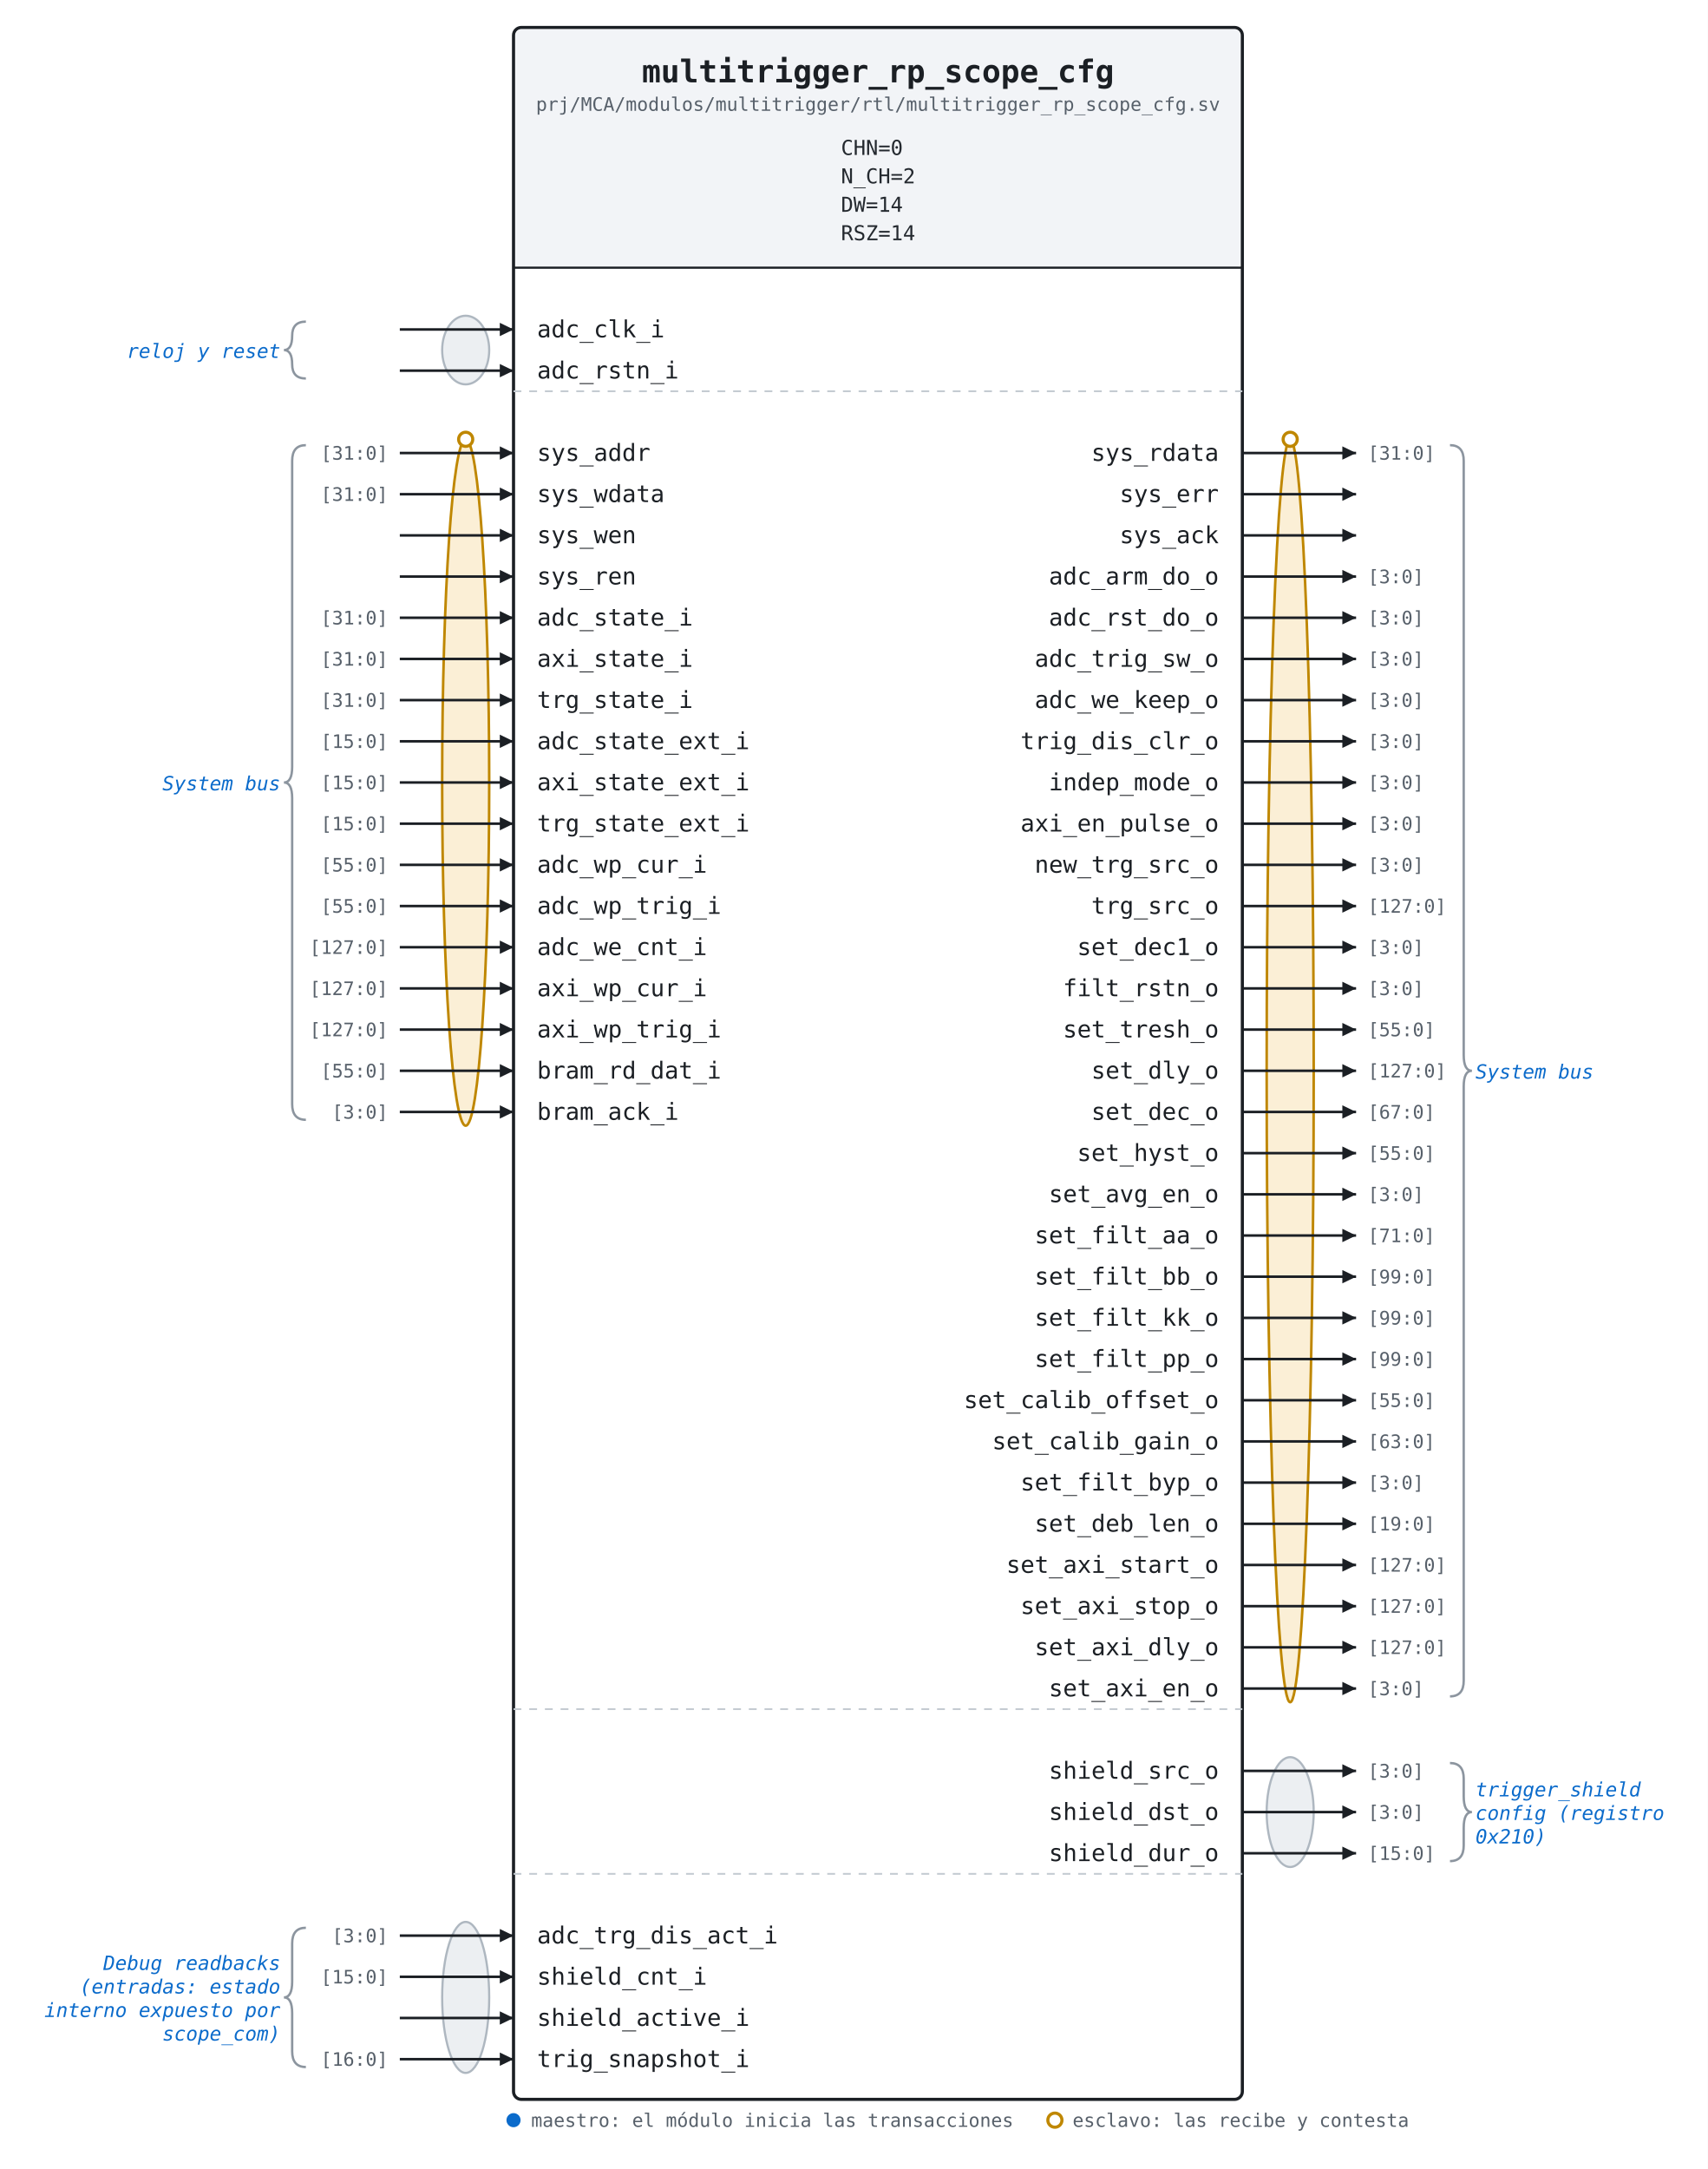
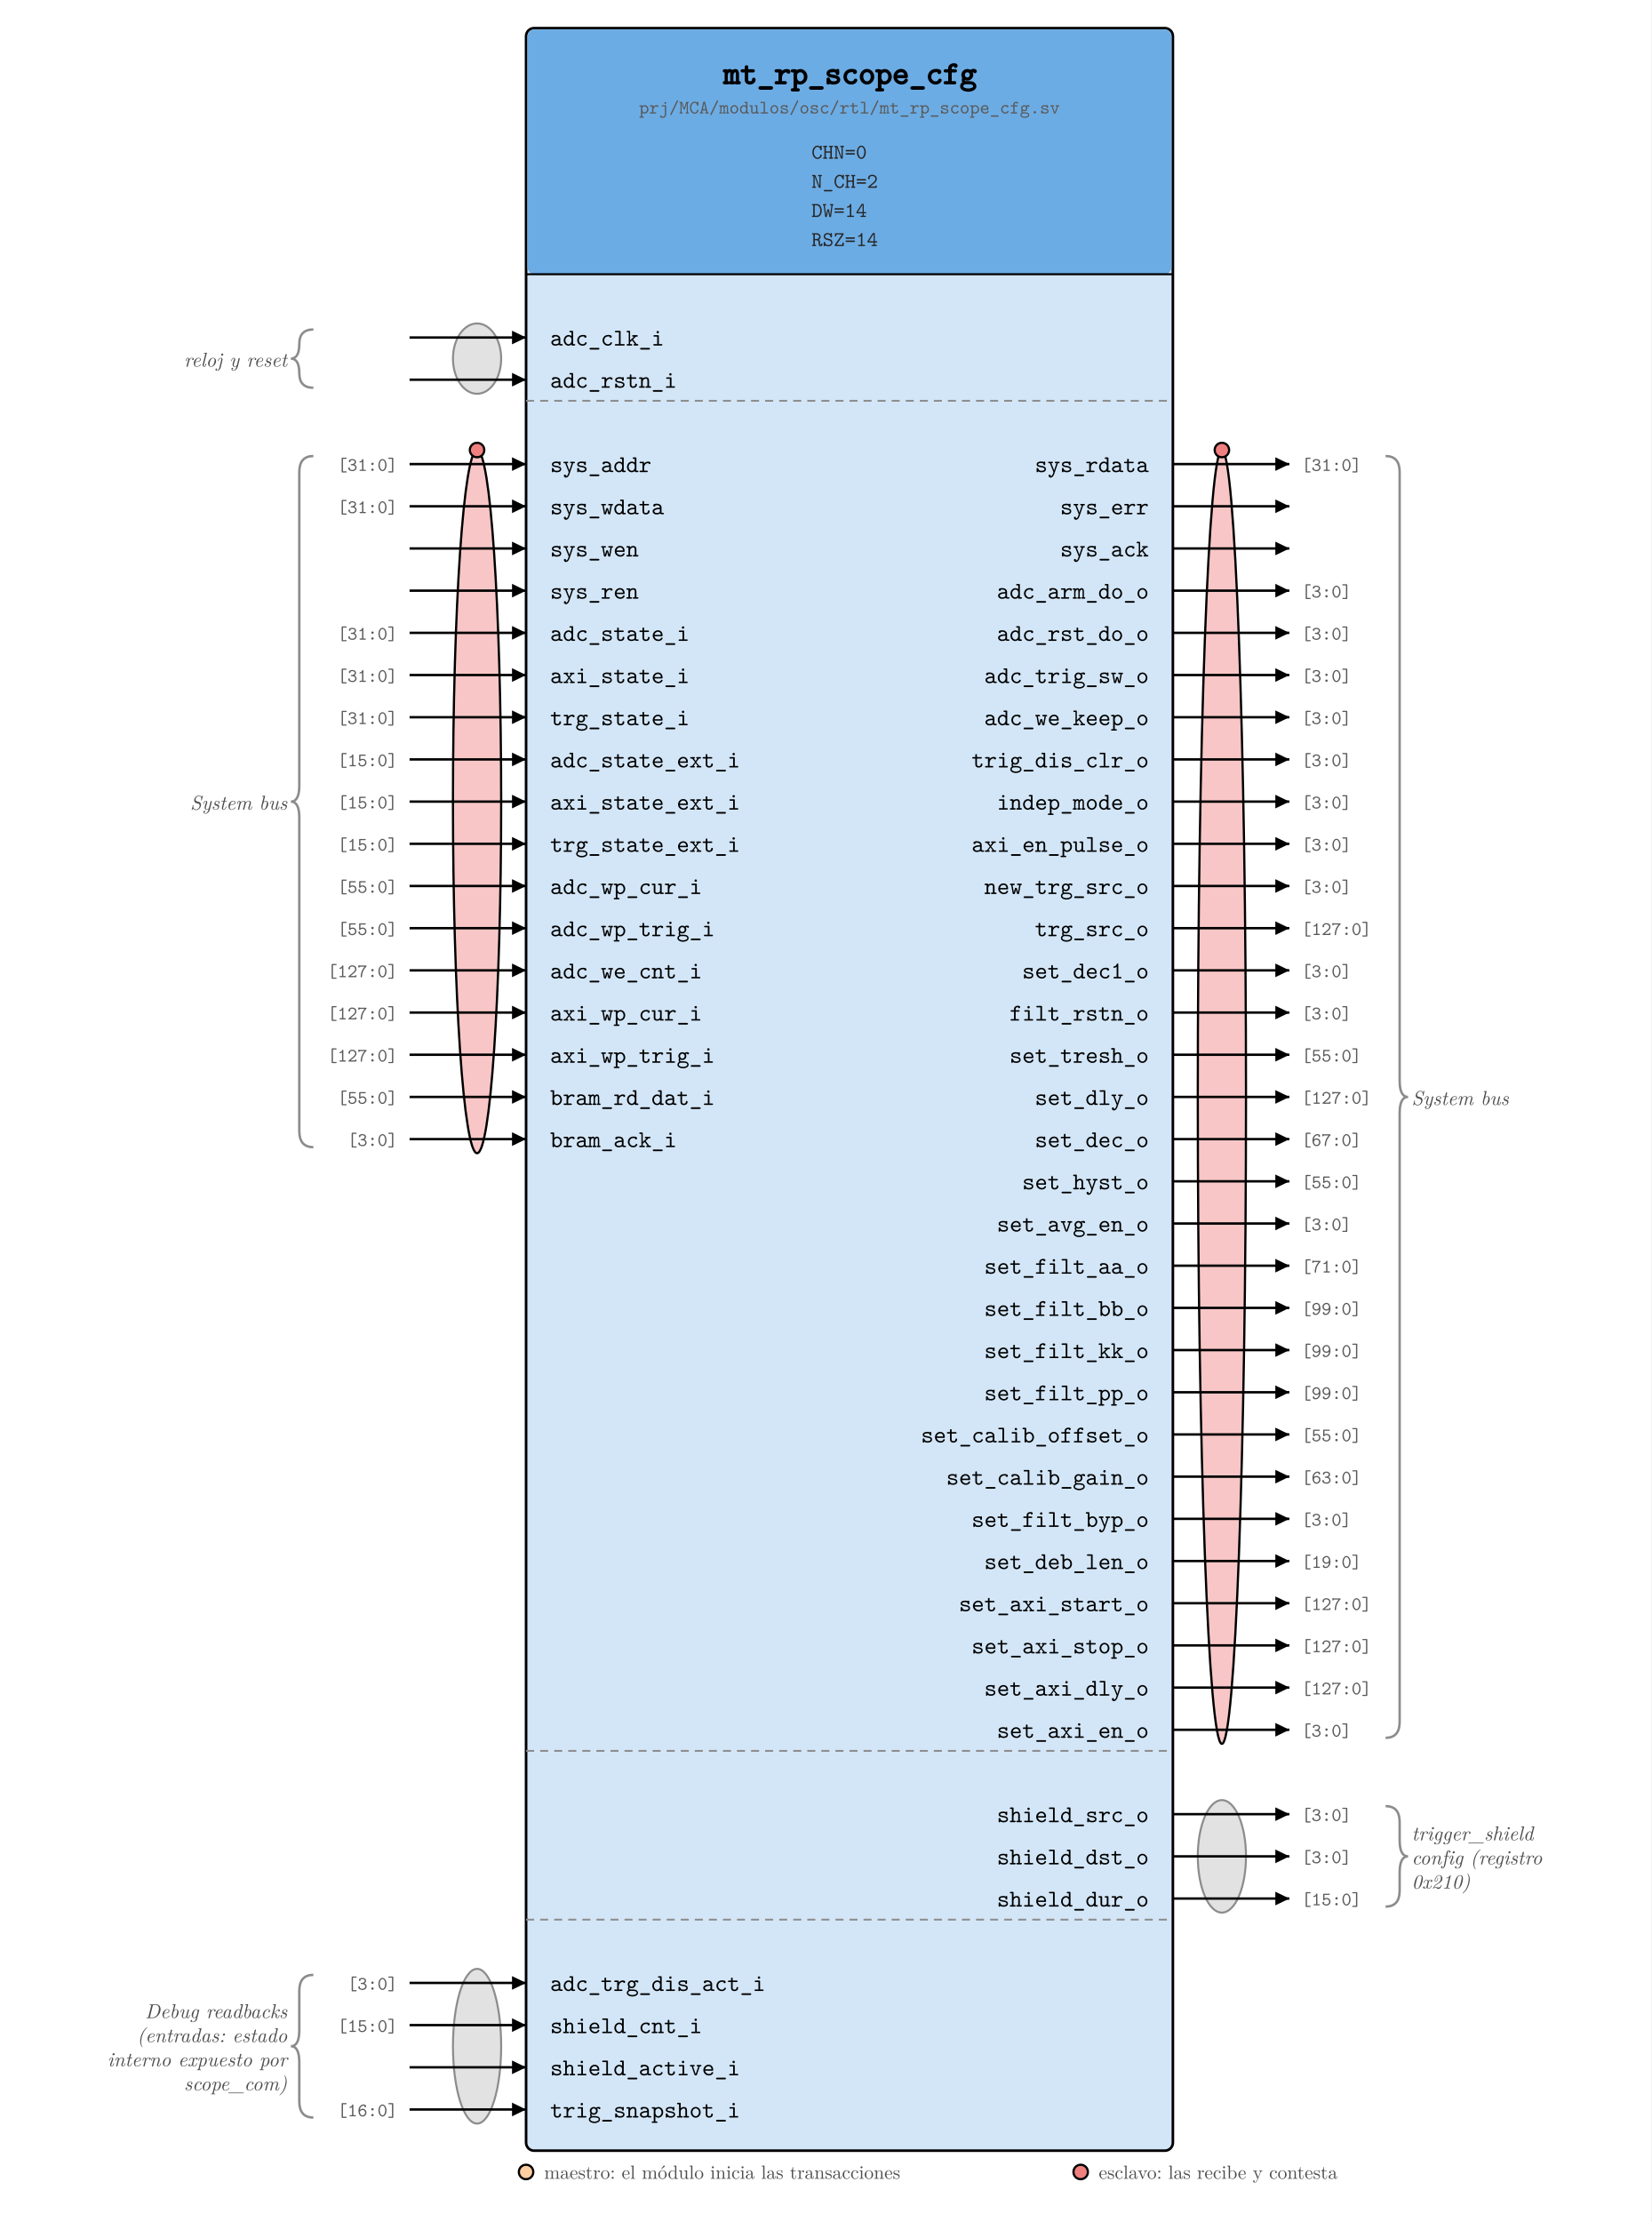
- <svg xmlns="http://www.w3.org/2000/svg" width="871" height="1106" viewBox="0 0 871 1106" font-family="ui-monospace,SFMono-Regular,Menlo,Consolas,monospace">
+ <svg xmlns="http://www.w3.org/2000/svg" width="822" height="1106" viewBox="0 0 822 1106" font-family="&quot;Latin Modern Mono&quot;,&quot;CMU Typewriter Text&quot;,ui-monospace,SFMono-Regular,Menlo,Consolas,monospace">
  <style>
-   .bg{fill:#ffffff}            .box{fill:#ffffff;stroke:#1b1f24;stroke-width:1.6}
-   .hdr{fill:#f2f4f7;stroke:none}
-   .rule{stroke:#1b1f24;stroke-width:1.1}
-   .sep{stroke:#c3cad1;stroke-width:0.9;stroke-dasharray:4 4}
-   .pin{stroke:#1b1f24;stroke-width:1.3;fill:none}
-   .arr{fill:#1b1f24;stroke:none}
-   .nm{fill:#1b1f24}            .wd{fill:#57606a}
-   .gp{fill:#0b6bcb;font-style:italic}
-   .ti{fill:#1b1f24;font-weight:700} .sb{fill:#57606a} .pr{fill:#24292f}
+   .bg{fill:#ffffff}            .box{stroke:#000000;stroke-width:1.3}
+   .hdr{stroke:none}
+   .rule{stroke:#000000;stroke-width:1.0}
+   .sep{stroke:#8c8c8c;stroke-width:0.9;stroke-dasharray:4 3}
+   .pin{stroke:#000000;stroke-width:1.2;fill:none}
+   .arr{fill:#000000;stroke:none}
+   .nm{fill:#000000}            .wd{fill:#595959}
+   .gp{fill:#4d4d4d;font-style:italic;font-family:"Latin Modern Roman","CMU Serif","Computer Modern Serif",Georgia,serif}
+   .ti{fill:#000000;font-weight:700} .sb{fill:#595959} .pr{fill:#262626}
+   .lg{fill:#4d4d4d;font-family:"Latin Modern Roman","CMU Serif","Computer Modern Serif",Georgia,serif}
  /* Tintes planos y no fill-opacity: hay renderers de SVG a PNG que ignoran la
     opacidad y dejan la elipse maciza, tapando los cables que abarca. */
-   .brc{fill:none;stroke:#8c959f;stroke-width:1.2}
-   .bus {fill:#eceff2;stroke:#aeb7c0;stroke-width:1.1}
-   .busm{fill:#dcebfb;stroke:#0b6bcb;stroke-width:1.3}
-   .buss{fill:#fbefd6;stroke:#bf8700;stroke-width:1.3}
-   .dotm{fill:#0b6bcb;stroke:none}
-   .dots{fill:#ffffff;stroke:#bf8700;stroke-width:1.6}
-   @media (prefers-color-scheme: dark){
-     .bg{fill:#0d1117}          .box{fill:#0d1117;stroke:#c9d1d9}
-     .hdr{fill:#161b22}         .rule{stroke:#c9d1d9}
-     .sep{stroke:#30363d}       .pin{stroke:#c9d1d9}
-     .arr{fill:#c9d1d9}         .nm{fill:#e6edf3} .wd{fill:#8b949e}
-     .gp{fill:#58a6ff}          .ti{fill:#e6edf3} .sb{fill:#8b949e} .pr{fill:#c9d1d9}
-     .brc{stroke:#6e7681}
-     .bus {fill:#21262d;stroke:#6e7681}
-     .busm{fill:#10243e;stroke:#58a6ff}
-     .buss{fill:#2b2008;stroke:#d29922}
-     .dotm{fill:#58a6ff}        .dots{fill:#0d1117;stroke:#d29922}
-   }
+   .brc{fill:none;stroke:#8c8c8c;stroke-width:1.2}
+   .bus {fill:#e2e2e2;stroke:#8c8c8c;stroke-width:1.0}
+   .busm{fill:#fdddbc;stroke:#000000;stroke-width:1.1}
+   .buss{fill:#f8c6c6;stroke:#000000;stroke-width:1.1}
+   .dotm{fill:#fccea0;stroke:#000000;stroke-width:1.1}
+   .dots{fill:#f08080;stroke:#000000;stroke-width:1.1}
</style>
-   <rect class="bg" x="0" y="0" width="871" height="1106" />
-   <rect class="box" x="261.9" y="14.0" width="371.7" height="1056.5" rx="4" />
-   <rect class="hdr" x="262.9" y="15.0" width="369.7" height="121.5" rx="3" />
-   <text class="ti" x="447.8" y="42.0" font-size="16" text-anchor="middle">multitrigger_rp_scope_cfg</text>
-   <text class="sb" x="447.8" y="56.5" font-size="9.5" text-anchor="middle">prj/MCA/modulos/multitrigger/rtl/multitrigger_rp_scope_cfg.sv</text>
-   <text class="pr" x="428.9" y="79.0" font-size="10.5">CHN=0</text>
-   <text class="pr" x="428.9" y="93.5" font-size="10.5">N_CH=2</text>
-   <text class="pr" x="428.9" y="108.0" font-size="10.5">DW=14</text>
-   <text class="pr" x="428.9" y="122.5" font-size="10.5">RSZ=14</text>
-   <line class="rule" x1="261.9" y1="136.5" x2="633.6" y2="136.5" />
+   <rect class="bg" x="0" y="0" width="822" height="1106" />
+   <rect class="box" x="261.9" y="14.0" width="322.0" height="1056.5" rx="4" fill="#d3e6f7" />
+   <rect class="hdr" x="262.6" y="14.7" width="320.6" height="121.8" rx="3.5" fill="#6cace4" />
+   <text class="ti" x="422.9" y="42.0" font-size="16" text-anchor="middle">mt_rp_scope_cfg</text>
+   <text class="sb" x="422.9" y="56.5" font-size="9.5" text-anchor="middle">prj/MCA/modulos/osc/rtl/mt_rp_scope_cfg.sv</text>
+   <text class="pr" x="404.0" y="79.0" font-size="10.5">CHN=0</text>
+   <text class="pr" x="404.0" y="93.5" font-size="10.5">N_CH=2</text>
+   <text class="pr" x="404.0" y="108.0" font-size="10.5">DW=14</text>
+   <text class="pr" x="404.0" y="122.5" font-size="10.5">RSZ=14</text>
+   <line class="rule" x1="261.9" y1="136.5" x2="583.9" y2="136.5" />
  <ellipse class="bus" cx="237.5" cy="178.5" rx="12.0" ry="17.5" />
  <path class="brc" d="M156.0,164.0 Q149.0,164.0 149.0,171.2 L149.0,171.2 Q149.0,178.5 144.8,178.5 Q149.0,178.5 149.0,185.8 L149.0,185.8 Q149.0,193.0 156.0,193.0" />
  <text class="gp" x="143.0" y="182.5" font-size="10" text-anchor="end">reloj y reset</text>
  <line class="pin" x1="203.9" y1="168.0" x2="261.9" y2="168.0" />
  <path class="arr" d="M254.9,164.6 L261.9,168.0 L254.9,171.4 Z" />
  <text class="nm" x="273.9" y="172.0" font-size="12">adc_clk_i</text>
  <line class="pin" x1="203.9" y1="189.0" x2="261.9" y2="189.0" />
  <path class="arr" d="M254.9,185.6 L261.9,189.0 L254.9,192.4 Z" />
  <text class="nm" x="273.9" y="193.0" font-size="12">adc_rstn_i</text>
-   <line class="sep" x1="261.9" y1="199.5" x2="633.6" y2="199.5" />
+   <line class="sep" x1="261.9" y1="199.5" x2="583.9" y2="199.5" />
  <ellipse class="buss" cx="237.5" cy="399.0" rx="12.0" ry="175.0" />
  <circle class="dots" cx="237.5" cy="224.0" r="3.6" />
  <path class="brc" d="M156.0,227.0 Q149.0,227.0 149.0,235.0 L149.0,391.0 Q149.0,399.0 144.8,399.0 Q149.0,399.0 149.0,407.0 L149.0,563.0 Q149.0,571.0 156.0,571.0" />
  <text class="gp" x="143.0" y="403.0" font-size="10" text-anchor="end">System bus</text>
-   <ellipse class="buss" cx="658.0" cy="546.0" rx="12.0" ry="322.0" />
-   <circle class="dots" cx="658.0" cy="224.0" r="3.6" />
-   <path class="brc" d="M739.5,227.0 Q746.5,227.0 746.5,235.0 L746.5,538.0 Q746.5,546.0 750.7,546.0 Q746.5,546.0 746.5,554.0 L746.5,857.0 Q746.5,865.0 739.5,865.0" />
-   <text class="gp" x="752.5" y="550.0" font-size="10" text-anchor="start">System bus</text>
+   <ellipse class="buss" cx="608.3" cy="546.0" rx="12.0" ry="322.0" />
+   <circle class="dots" cx="608.3" cy="224.0" r="3.6" />
+   <path class="brc" d="M689.8,227.0 Q696.8,227.0 696.8,235.0 L696.8,538.0 Q696.8,546.0 701.0,546.0 Q696.8,546.0 696.8,554.0 L696.8,857.0 Q696.8,865.0 689.8,865.0" />
+   <text class="gp" x="702.8" y="550.0" font-size="10" text-anchor="start">System bus</text>
  <line class="pin" x1="203.9" y1="231.0" x2="261.9" y2="231.0" />
  <path class="arr" d="M254.9,227.6 L261.9,231.0 L254.9,234.4 Z" />
  <text class="wd" x="197.9" y="234.4" font-size="9.5" text-anchor="end">[31:0]</text>
  <text class="nm" x="273.9" y="235.0" font-size="12">sys_addr</text>
  <line class="pin" x1="203.9" y1="252.0" x2="261.9" y2="252.0" />
  <path class="arr" d="M254.9,248.6 L261.9,252.0 L254.9,255.4 Z" />
  <text class="wd" x="197.9" y="255.4" font-size="9.5" text-anchor="end">[31:0]</text>
  <text class="nm" x="273.9" y="256.0" font-size="12">sys_wdata</text>
  <line class="pin" x1="203.9" y1="273.0" x2="261.9" y2="273.0" />
  <path class="arr" d="M254.9,269.6 L261.9,273.0 L254.9,276.4 Z" />
  <text class="nm" x="273.9" y="277.0" font-size="12">sys_wen</text>
  <line class="pin" x1="203.9" y1="294.0" x2="261.9" y2="294.0" />
  <path class="arr" d="M254.9,290.6 L261.9,294.0 L254.9,297.4 Z" />
  <text class="nm" x="273.9" y="298.0" font-size="12">sys_ren</text>
  <line class="pin" x1="203.9" y1="315.0" x2="261.9" y2="315.0" />
  <path class="arr" d="M254.9,311.6 L261.9,315.0 L254.9,318.4 Z" />
  <text class="wd" x="197.9" y="318.4" font-size="9.5" text-anchor="end">[31:0]</text>
  <text class="nm" x="273.9" y="319.0" font-size="12">adc_state_i</text>
  <line class="pin" x1="203.9" y1="336.0" x2="261.9" y2="336.0" />
  <path class="arr" d="M254.9,332.6 L261.9,336.0 L254.9,339.4 Z" />
  <text class="wd" x="197.9" y="339.4" font-size="9.5" text-anchor="end">[31:0]</text>
  <text class="nm" x="273.9" y="340.0" font-size="12">axi_state_i</text>
  <line class="pin" x1="203.9" y1="357.0" x2="261.9" y2="357.0" />
  <path class="arr" d="M254.9,353.6 L261.9,357.0 L254.9,360.4 Z" />
  <text class="wd" x="197.9" y="360.4" font-size="9.5" text-anchor="end">[31:0]</text>
  <text class="nm" x="273.9" y="361.0" font-size="12">trg_state_i</text>
  <line class="pin" x1="203.9" y1="378.0" x2="261.9" y2="378.0" />
  <path class="arr" d="M254.9,374.6 L261.9,378.0 L254.9,381.4 Z" />
  <text class="wd" x="197.9" y="381.4" font-size="9.5" text-anchor="end">[15:0]</text>
  <text class="nm" x="273.9" y="382.0" font-size="12">adc_state_ext_i</text>
  <line class="pin" x1="203.9" y1="399.0" x2="261.9" y2="399.0" />
  <path class="arr" d="M254.9,395.6 L261.9,399.0 L254.9,402.4 Z" />
  <text class="wd" x="197.9" y="402.4" font-size="9.5" text-anchor="end">[15:0]</text>
  <text class="nm" x="273.9" y="403.0" font-size="12">axi_state_ext_i</text>
  <line class="pin" x1="203.9" y1="420.0" x2="261.9" y2="420.0" />
  <path class="arr" d="M254.9,416.6 L261.9,420.0 L254.9,423.4 Z" />
  <text class="wd" x="197.9" y="423.4" font-size="9.5" text-anchor="end">[15:0]</text>
  <text class="nm" x="273.9" y="424.0" font-size="12">trg_state_ext_i</text>
  <line class="pin" x1="203.9" y1="441.0" x2="261.9" y2="441.0" />
  <path class="arr" d="M254.9,437.6 L261.9,441.0 L254.9,444.4 Z" />
  <text class="wd" x="197.9" y="444.4" font-size="9.5" text-anchor="end">[55:0]</text>
  <text class="nm" x="273.9" y="445.0" font-size="12">adc_wp_cur_i</text>
  <line class="pin" x1="203.9" y1="462.0" x2="261.9" y2="462.0" />
  <path class="arr" d="M254.9,458.6 L261.9,462.0 L254.9,465.4 Z" />
  <text class="wd" x="197.9" y="465.4" font-size="9.5" text-anchor="end">[55:0]</text>
  <text class="nm" x="273.9" y="466.0" font-size="12">adc_wp_trig_i</text>
  <line class="pin" x1="203.9" y1="483.0" x2="261.9" y2="483.0" />
  <path class="arr" d="M254.9,479.6 L261.9,483.0 L254.9,486.4 Z" />
  <text class="wd" x="197.9" y="486.4" font-size="9.5" text-anchor="end">[127:0]</text>
  <text class="nm" x="273.9" y="487.0" font-size="12">adc_we_cnt_i</text>
  <line class="pin" x1="203.9" y1="504.0" x2="261.9" y2="504.0" />
  <path class="arr" d="M254.9,500.6 L261.9,504.0 L254.9,507.4 Z" />
  <text class="wd" x="197.9" y="507.4" font-size="9.5" text-anchor="end">[127:0]</text>
  <text class="nm" x="273.9" y="508.0" font-size="12">axi_wp_cur_i</text>
  <line class="pin" x1="203.9" y1="525.0" x2="261.9" y2="525.0" />
  <path class="arr" d="M254.9,521.6 L261.9,525.0 L254.9,528.4 Z" />
  <text class="wd" x="197.9" y="528.4" font-size="9.5" text-anchor="end">[127:0]</text>
  <text class="nm" x="273.9" y="529.0" font-size="12">axi_wp_trig_i</text>
  <line class="pin" x1="203.9" y1="546.0" x2="261.9" y2="546.0" />
  <path class="arr" d="M254.9,542.6 L261.9,546.0 L254.9,549.4 Z" />
  <text class="wd" x="197.9" y="549.4" font-size="9.5" text-anchor="end">[55:0]</text>
  <text class="nm" x="273.9" y="550.0" font-size="12">bram_rd_dat_i</text>
  <line class="pin" x1="203.9" y1="567.0" x2="261.9" y2="567.0" />
  <path class="arr" d="M254.9,563.6 L261.9,567.0 L254.9,570.4 Z" />
  <text class="wd" x="197.9" y="570.4" font-size="9.5" text-anchor="end">[3:0]</text>
  <text class="nm" x="273.9" y="571.0" font-size="12">bram_ack_i</text>
-   <line class="pin" x1="633.6" y1="231.0" x2="691.6" y2="231.0" />
-   <path class="arr" d="M684.6,227.6 L691.6,231.0 L684.6,234.4 Z" />
-   <text class="wd" x="697.6" y="234.4" font-size="9.5">[31:0]</text>
-   <text class="nm" x="621.6" y="235.0" font-size="12" text-anchor="end">sys_rdata</text>
-   <line class="pin" x1="633.6" y1="252.0" x2="691.6" y2="252.0" />
-   <path class="arr" d="M684.6,248.6 L691.6,252.0 L684.6,255.4 Z" />
-   <text class="nm" x="621.6" y="256.0" font-size="12" text-anchor="end">sys_err</text>
-   <line class="pin" x1="633.6" y1="273.0" x2="691.6" y2="273.0" />
-   <path class="arr" d="M684.6,269.6 L691.6,273.0 L684.6,276.4 Z" />
-   <text class="nm" x="621.6" y="277.0" font-size="12" text-anchor="end">sys_ack</text>
-   <line class="pin" x1="633.6" y1="294.0" x2="691.6" y2="294.0" />
-   <path class="arr" d="M684.6,290.6 L691.6,294.0 L684.6,297.4 Z" />
-   <text class="wd" x="697.6" y="297.4" font-size="9.5">[3:0]</text>
-   <text class="nm" x="621.6" y="298.0" font-size="12" text-anchor="end">adc_arm_do_o</text>
-   <line class="pin" x1="633.6" y1="315.0" x2="691.6" y2="315.0" />
-   <path class="arr" d="M684.6,311.6 L691.6,315.0 L684.6,318.4 Z" />
-   <text class="wd" x="697.6" y="318.4" font-size="9.5">[3:0]</text>
-   <text class="nm" x="621.6" y="319.0" font-size="12" text-anchor="end">adc_rst_do_o</text>
-   <line class="pin" x1="633.6" y1="336.0" x2="691.6" y2="336.0" />
-   <path class="arr" d="M684.6,332.6 L691.6,336.0 L684.6,339.4 Z" />
-   <text class="wd" x="697.6" y="339.4" font-size="9.5">[3:0]</text>
-   <text class="nm" x="621.6" y="340.0" font-size="12" text-anchor="end">adc_trig_sw_o</text>
-   <line class="pin" x1="633.6" y1="357.0" x2="691.6" y2="357.0" />
-   <path class="arr" d="M684.6,353.6 L691.6,357.0 L684.6,360.4 Z" />
-   <text class="wd" x="697.6" y="360.4" font-size="9.5">[3:0]</text>
-   <text class="nm" x="621.6" y="361.0" font-size="12" text-anchor="end">adc_we_keep_o</text>
-   <line class="pin" x1="633.6" y1="378.0" x2="691.6" y2="378.0" />
-   <path class="arr" d="M684.6,374.6 L691.6,378.0 L684.6,381.4 Z" />
-   <text class="wd" x="697.6" y="381.4" font-size="9.5">[3:0]</text>
-   <text class="nm" x="621.6" y="382.0" font-size="12" text-anchor="end">trig_dis_clr_o</text>
-   <line class="pin" x1="633.6" y1="399.0" x2="691.6" y2="399.0" />
-   <path class="arr" d="M684.6,395.6 L691.6,399.0 L684.6,402.4 Z" />
-   <text class="wd" x="697.6" y="402.4" font-size="9.5">[3:0]</text>
-   <text class="nm" x="621.6" y="403.0" font-size="12" text-anchor="end">indep_mode_o</text>
-   <line class="pin" x1="633.6" y1="420.0" x2="691.6" y2="420.0" />
-   <path class="arr" d="M684.6,416.6 L691.6,420.0 L684.6,423.4 Z" />
-   <text class="wd" x="697.6" y="423.4" font-size="9.5">[3:0]</text>
-   <text class="nm" x="621.6" y="424.0" font-size="12" text-anchor="end">axi_en_pulse_o</text>
-   <line class="pin" x1="633.6" y1="441.0" x2="691.6" y2="441.0" />
-   <path class="arr" d="M684.6,437.6 L691.6,441.0 L684.6,444.4 Z" />
-   <text class="wd" x="697.6" y="444.4" font-size="9.5">[3:0]</text>
-   <text class="nm" x="621.6" y="445.0" font-size="12" text-anchor="end">new_trg_src_o</text>
-   <line class="pin" x1="633.6" y1="462.0" x2="691.6" y2="462.0" />
-   <path class="arr" d="M684.6,458.6 L691.6,462.0 L684.6,465.4 Z" />
-   <text class="wd" x="697.6" y="465.4" font-size="9.5">[127:0]</text>
-   <text class="nm" x="621.6" y="466.0" font-size="12" text-anchor="end">trg_src_o</text>
-   <line class="pin" x1="633.6" y1="483.0" x2="691.6" y2="483.0" />
-   <path class="arr" d="M684.6,479.6 L691.6,483.0 L684.6,486.4 Z" />
-   <text class="wd" x="697.6" y="486.4" font-size="9.5">[3:0]</text>
-   <text class="nm" x="621.6" y="487.0" font-size="12" text-anchor="end">set_dec1_o</text>
-   <line class="pin" x1="633.6" y1="504.0" x2="691.6" y2="504.0" />
-   <path class="arr" d="M684.6,500.6 L691.6,504.0 L684.6,507.4 Z" />
-   <text class="wd" x="697.6" y="507.4" font-size="9.5">[3:0]</text>
-   <text class="nm" x="621.6" y="508.0" font-size="12" text-anchor="end">filt_rstn_o</text>
-   <line class="pin" x1="633.6" y1="525.0" x2="691.6" y2="525.0" />
-   <path class="arr" d="M684.6,521.6 L691.6,525.0 L684.6,528.4 Z" />
-   <text class="wd" x="697.6" y="528.4" font-size="9.5">[55:0]</text>
-   <text class="nm" x="621.6" y="529.0" font-size="12" text-anchor="end">set_tresh_o</text>
-   <line class="pin" x1="633.6" y1="546.0" x2="691.6" y2="546.0" />
-   <path class="arr" d="M684.6,542.6 L691.6,546.0 L684.6,549.4 Z" />
-   <text class="wd" x="697.6" y="549.4" font-size="9.5">[127:0]</text>
-   <text class="nm" x="621.6" y="550.0" font-size="12" text-anchor="end">set_dly_o</text>
-   <line class="pin" x1="633.6" y1="567.0" x2="691.6" y2="567.0" />
-   <path class="arr" d="M684.6,563.6 L691.6,567.0 L684.6,570.4 Z" />
-   <text class="wd" x="697.6" y="570.4" font-size="9.5">[67:0]</text>
-   <text class="nm" x="621.6" y="571.0" font-size="12" text-anchor="end">set_dec_o</text>
-   <line class="pin" x1="633.6" y1="588.0" x2="691.6" y2="588.0" />
-   <path class="arr" d="M684.6,584.6 L691.6,588.0 L684.6,591.4 Z" />
-   <text class="wd" x="697.6" y="591.4" font-size="9.5">[55:0]</text>
-   <text class="nm" x="621.6" y="592.0" font-size="12" text-anchor="end">set_hyst_o</text>
-   <line class="pin" x1="633.6" y1="609.0" x2="691.6" y2="609.0" />
-   <path class="arr" d="M684.6,605.6 L691.6,609.0 L684.6,612.4 Z" />
-   <text class="wd" x="697.6" y="612.4" font-size="9.5">[3:0]</text>
-   <text class="nm" x="621.6" y="613.0" font-size="12" text-anchor="end">set_avg_en_o</text>
-   <line class="pin" x1="633.6" y1="630.0" x2="691.6" y2="630.0" />
-   <path class="arr" d="M684.6,626.6 L691.6,630.0 L684.6,633.4 Z" />
-   <text class="wd" x="697.6" y="633.4" font-size="9.5">[71:0]</text>
-   <text class="nm" x="621.6" y="634.0" font-size="12" text-anchor="end">set_filt_aa_o</text>
-   <line class="pin" x1="633.6" y1="651.0" x2="691.6" y2="651.0" />
-   <path class="arr" d="M684.6,647.6 L691.6,651.0 L684.6,654.4 Z" />
-   <text class="wd" x="697.6" y="654.4" font-size="9.5">[99:0]</text>
-   <text class="nm" x="621.6" y="655.0" font-size="12" text-anchor="end">set_filt_bb_o</text>
-   <line class="pin" x1="633.6" y1="672.0" x2="691.6" y2="672.0" />
-   <path class="arr" d="M684.6,668.6 L691.6,672.0 L684.6,675.4 Z" />
-   <text class="wd" x="697.6" y="675.4" font-size="9.5">[99:0]</text>
-   <text class="nm" x="621.6" y="676.0" font-size="12" text-anchor="end">set_filt_kk_o</text>
-   <line class="pin" x1="633.6" y1="693.0" x2="691.6" y2="693.0" />
-   <path class="arr" d="M684.6,689.6 L691.6,693.0 L684.6,696.4 Z" />
-   <text class="wd" x="697.6" y="696.4" font-size="9.5">[99:0]</text>
-   <text class="nm" x="621.6" y="697.0" font-size="12" text-anchor="end">set_filt_pp_o</text>
-   <line class="pin" x1="633.6" y1="714.0" x2="691.6" y2="714.0" />
-   <path class="arr" d="M684.6,710.6 L691.6,714.0 L684.6,717.4 Z" />
-   <text class="wd" x="697.6" y="717.4" font-size="9.5">[55:0]</text>
-   <text class="nm" x="621.6" y="718.0" font-size="12" text-anchor="end">set_calib_offset_o</text>
-   <line class="pin" x1="633.6" y1="735.0" x2="691.6" y2="735.0" />
-   <path class="arr" d="M684.6,731.6 L691.6,735.0 L684.6,738.4 Z" />
-   <text class="wd" x="697.6" y="738.4" font-size="9.5">[63:0]</text>
-   <text class="nm" x="621.6" y="739.0" font-size="12" text-anchor="end">set_calib_gain_o</text>
-   <line class="pin" x1="633.6" y1="756.0" x2="691.6" y2="756.0" />
-   <path class="arr" d="M684.6,752.6 L691.6,756.0 L684.6,759.4 Z" />
-   <text class="wd" x="697.6" y="759.4" font-size="9.5">[3:0]</text>
-   <text class="nm" x="621.6" y="760.0" font-size="12" text-anchor="end">set_filt_byp_o</text>
-   <line class="pin" x1="633.6" y1="777.0" x2="691.6" y2="777.0" />
-   <path class="arr" d="M684.6,773.6 L691.6,777.0 L684.6,780.4 Z" />
-   <text class="wd" x="697.6" y="780.4" font-size="9.5">[19:0]</text>
-   <text class="nm" x="621.6" y="781.0" font-size="12" text-anchor="end">set_deb_len_o</text>
-   <line class="pin" x1="633.6" y1="798.0" x2="691.6" y2="798.0" />
-   <path class="arr" d="M684.6,794.6 L691.6,798.0 L684.6,801.4 Z" />
-   <text class="wd" x="697.6" y="801.4" font-size="9.5">[127:0]</text>
-   <text class="nm" x="621.6" y="802.0" font-size="12" text-anchor="end">set_axi_start_o</text>
-   <line class="pin" x1="633.6" y1="819.0" x2="691.6" y2="819.0" />
-   <path class="arr" d="M684.6,815.6 L691.6,819.0 L684.6,822.4 Z" />
-   <text class="wd" x="697.6" y="822.4" font-size="9.5">[127:0]</text>
-   <text class="nm" x="621.6" y="823.0" font-size="12" text-anchor="end">set_axi_stop_o</text>
-   <line class="pin" x1="633.6" y1="840.0" x2="691.6" y2="840.0" />
-   <path class="arr" d="M684.6,836.6 L691.6,840.0 L684.6,843.4 Z" />
-   <text class="wd" x="697.6" y="843.4" font-size="9.5">[127:0]</text>
-   <text class="nm" x="621.6" y="844.0" font-size="12" text-anchor="end">set_axi_dly_o</text>
-   <line class="pin" x1="633.6" y1="861.0" x2="691.6" y2="861.0" />
-   <path class="arr" d="M684.6,857.6 L691.6,861.0 L684.6,864.4 Z" />
-   <text class="wd" x="697.6" y="864.4" font-size="9.5">[3:0]</text>
-   <text class="nm" x="621.6" y="865.0" font-size="12" text-anchor="end">set_axi_en_o</text>
-   <line class="sep" x1="261.9" y1="871.5" x2="633.6" y2="871.5" />
-   <ellipse class="bus" cx="658.0" cy="924.0" rx="12.0" ry="28.0" />
-   <path class="brc" d="M739.5,899.0 Q746.5,899.0 746.5,907.0 L746.5,916.0 Q746.5,924.0 750.7,924.0 Q746.5,924.0 746.5,932.0 L746.5,941.0 Q746.5,949.0 739.5,949.0" />
-   <text class="gp" x="752.5" y="916.0" font-size="10" text-anchor="start">trigger_shield</text>
-   <text class="gp" x="752.5" y="928.0" font-size="10" text-anchor="start">config (registro</text>
-   <text class="gp" x="752.5" y="940.0" font-size="10" text-anchor="start">0x210)</text>
-   <line class="pin" x1="633.6" y1="903.0" x2="691.6" y2="903.0" />
-   <path class="arr" d="M684.6,899.6 L691.6,903.0 L684.6,906.4 Z" />
-   <text class="wd" x="697.6" y="906.4" font-size="9.5">[3:0]</text>
-   <text class="nm" x="621.6" y="907.0" font-size="12" text-anchor="end">shield_src_o</text>
-   <line class="pin" x1="633.6" y1="924.0" x2="691.6" y2="924.0" />
-   <path class="arr" d="M684.6,920.6 L691.6,924.0 L684.6,927.4 Z" />
-   <text class="wd" x="697.6" y="927.4" font-size="9.5">[3:0]</text>
-   <text class="nm" x="621.6" y="928.0" font-size="12" text-anchor="end">shield_dst_o</text>
-   <line class="pin" x1="633.6" y1="945.0" x2="691.6" y2="945.0" />
-   <path class="arr" d="M684.6,941.6 L691.6,945.0 L684.6,948.4 Z" />
-   <text class="wd" x="697.6" y="948.4" font-size="9.5">[15:0]</text>
-   <text class="nm" x="621.6" y="949.0" font-size="12" text-anchor="end">shield_dur_o</text>
-   <line class="sep" x1="261.9" y1="955.5" x2="633.6" y2="955.5" />
+   <line class="pin" x1="583.9" y1="231.0" x2="641.9" y2="231.0" />
+   <path class="arr" d="M634.9,227.6 L641.9,231.0 L634.9,234.4 Z" />
+   <text class="wd" x="647.9" y="234.4" font-size="9.5">[31:0]</text>
+   <text class="nm" x="571.9" y="235.0" font-size="12" text-anchor="end">sys_rdata</text>
+   <line class="pin" x1="583.9" y1="252.0" x2="641.9" y2="252.0" />
+   <path class="arr" d="M634.9,248.6 L641.9,252.0 L634.9,255.4 Z" />
+   <text class="nm" x="571.9" y="256.0" font-size="12" text-anchor="end">sys_err</text>
+   <line class="pin" x1="583.9" y1="273.0" x2="641.9" y2="273.0" />
+   <path class="arr" d="M634.9,269.6 L641.9,273.0 L634.9,276.4 Z" />
+   <text class="nm" x="571.9" y="277.0" font-size="12" text-anchor="end">sys_ack</text>
+   <line class="pin" x1="583.9" y1="294.0" x2="641.9" y2="294.0" />
+   <path class="arr" d="M634.9,290.6 L641.9,294.0 L634.9,297.4 Z" />
+   <text class="wd" x="647.9" y="297.4" font-size="9.5">[3:0]</text>
+   <text class="nm" x="571.9" y="298.0" font-size="12" text-anchor="end">adc_arm_do_o</text>
+   <line class="pin" x1="583.9" y1="315.0" x2="641.9" y2="315.0" />
+   <path class="arr" d="M634.9,311.6 L641.9,315.0 L634.9,318.4 Z" />
+   <text class="wd" x="647.9" y="318.4" font-size="9.5">[3:0]</text>
+   <text class="nm" x="571.9" y="319.0" font-size="12" text-anchor="end">adc_rst_do_o</text>
+   <line class="pin" x1="583.9" y1="336.0" x2="641.9" y2="336.0" />
+   <path class="arr" d="M634.9,332.6 L641.9,336.0 L634.9,339.4 Z" />
+   <text class="wd" x="647.9" y="339.4" font-size="9.5">[3:0]</text>
+   <text class="nm" x="571.9" y="340.0" font-size="12" text-anchor="end">adc_trig_sw_o</text>
+   <line class="pin" x1="583.9" y1="357.0" x2="641.9" y2="357.0" />
+   <path class="arr" d="M634.9,353.6 L641.9,357.0 L634.9,360.4 Z" />
+   <text class="wd" x="647.9" y="360.4" font-size="9.5">[3:0]</text>
+   <text class="nm" x="571.9" y="361.0" font-size="12" text-anchor="end">adc_we_keep_o</text>
+   <line class="pin" x1="583.9" y1="378.0" x2="641.9" y2="378.0" />
+   <path class="arr" d="M634.9,374.6 L641.9,378.0 L634.9,381.4 Z" />
+   <text class="wd" x="647.9" y="381.4" font-size="9.5">[3:0]</text>
+   <text class="nm" x="571.9" y="382.0" font-size="12" text-anchor="end">trig_dis_clr_o</text>
+   <line class="pin" x1="583.9" y1="399.0" x2="641.9" y2="399.0" />
+   <path class="arr" d="M634.9,395.6 L641.9,399.0 L634.9,402.4 Z" />
+   <text class="wd" x="647.9" y="402.4" font-size="9.5">[3:0]</text>
+   <text class="nm" x="571.9" y="403.0" font-size="12" text-anchor="end">indep_mode_o</text>
+   <line class="pin" x1="583.9" y1="420.0" x2="641.9" y2="420.0" />
+   <path class="arr" d="M634.9,416.6 L641.9,420.0 L634.9,423.4 Z" />
+   <text class="wd" x="647.9" y="423.4" font-size="9.5">[3:0]</text>
+   <text class="nm" x="571.9" y="424.0" font-size="12" text-anchor="end">axi_en_pulse_o</text>
+   <line class="pin" x1="583.9" y1="441.0" x2="641.9" y2="441.0" />
+   <path class="arr" d="M634.9,437.6 L641.9,441.0 L634.9,444.4 Z" />
+   <text class="wd" x="647.9" y="444.4" font-size="9.5">[3:0]</text>
+   <text class="nm" x="571.9" y="445.0" font-size="12" text-anchor="end">new_trg_src_o</text>
+   <line class="pin" x1="583.9" y1="462.0" x2="641.9" y2="462.0" />
+   <path class="arr" d="M634.9,458.6 L641.9,462.0 L634.9,465.4 Z" />
+   <text class="wd" x="647.9" y="465.4" font-size="9.5">[127:0]</text>
+   <text class="nm" x="571.9" y="466.0" font-size="12" text-anchor="end">trg_src_o</text>
+   <line class="pin" x1="583.9" y1="483.0" x2="641.9" y2="483.0" />
+   <path class="arr" d="M634.9,479.6 L641.9,483.0 L634.9,486.4 Z" />
+   <text class="wd" x="647.9" y="486.4" font-size="9.5">[3:0]</text>
+   <text class="nm" x="571.9" y="487.0" font-size="12" text-anchor="end">set_dec1_o</text>
+   <line class="pin" x1="583.9" y1="504.0" x2="641.9" y2="504.0" />
+   <path class="arr" d="M634.9,500.6 L641.9,504.0 L634.9,507.4 Z" />
+   <text class="wd" x="647.9" y="507.4" font-size="9.5">[3:0]</text>
+   <text class="nm" x="571.9" y="508.0" font-size="12" text-anchor="end">filt_rstn_o</text>
+   <line class="pin" x1="583.9" y1="525.0" x2="641.9" y2="525.0" />
+   <path class="arr" d="M634.9,521.6 L641.9,525.0 L634.9,528.4 Z" />
+   <text class="wd" x="647.9" y="528.4" font-size="9.5">[55:0]</text>
+   <text class="nm" x="571.9" y="529.0" font-size="12" text-anchor="end">set_tresh_o</text>
+   <line class="pin" x1="583.9" y1="546.0" x2="641.9" y2="546.0" />
+   <path class="arr" d="M634.9,542.6 L641.9,546.0 L634.9,549.4 Z" />
+   <text class="wd" x="647.9" y="549.4" font-size="9.5">[127:0]</text>
+   <text class="nm" x="571.9" y="550.0" font-size="12" text-anchor="end">set_dly_o</text>
+   <line class="pin" x1="583.9" y1="567.0" x2="641.9" y2="567.0" />
+   <path class="arr" d="M634.9,563.6 L641.9,567.0 L634.9,570.4 Z" />
+   <text class="wd" x="647.9" y="570.4" font-size="9.5">[67:0]</text>
+   <text class="nm" x="571.9" y="571.0" font-size="12" text-anchor="end">set_dec_o</text>
+   <line class="pin" x1="583.9" y1="588.0" x2="641.9" y2="588.0" />
+   <path class="arr" d="M634.9,584.6 L641.9,588.0 L634.9,591.4 Z" />
+   <text class="wd" x="647.9" y="591.4" font-size="9.5">[55:0]</text>
+   <text class="nm" x="571.9" y="592.0" font-size="12" text-anchor="end">set_hyst_o</text>
+   <line class="pin" x1="583.9" y1="609.0" x2="641.9" y2="609.0" />
+   <path class="arr" d="M634.9,605.6 L641.9,609.0 L634.9,612.4 Z" />
+   <text class="wd" x="647.9" y="612.4" font-size="9.5">[3:0]</text>
+   <text class="nm" x="571.9" y="613.0" font-size="12" text-anchor="end">set_avg_en_o</text>
+   <line class="pin" x1="583.9" y1="630.0" x2="641.9" y2="630.0" />
+   <path class="arr" d="M634.9,626.6 L641.9,630.0 L634.9,633.4 Z" />
+   <text class="wd" x="647.9" y="633.4" font-size="9.5">[71:0]</text>
+   <text class="nm" x="571.9" y="634.0" font-size="12" text-anchor="end">set_filt_aa_o</text>
+   <line class="pin" x1="583.9" y1="651.0" x2="641.9" y2="651.0" />
+   <path class="arr" d="M634.9,647.6 L641.9,651.0 L634.9,654.4 Z" />
+   <text class="wd" x="647.9" y="654.4" font-size="9.5">[99:0]</text>
+   <text class="nm" x="571.9" y="655.0" font-size="12" text-anchor="end">set_filt_bb_o</text>
+   <line class="pin" x1="583.9" y1="672.0" x2="641.9" y2="672.0" />
+   <path class="arr" d="M634.9,668.6 L641.9,672.0 L634.9,675.4 Z" />
+   <text class="wd" x="647.9" y="675.4" font-size="9.5">[99:0]</text>
+   <text class="nm" x="571.9" y="676.0" font-size="12" text-anchor="end">set_filt_kk_o</text>
+   <line class="pin" x1="583.9" y1="693.0" x2="641.9" y2="693.0" />
+   <path class="arr" d="M634.9,689.6 L641.9,693.0 L634.9,696.4 Z" />
+   <text class="wd" x="647.9" y="696.4" font-size="9.5">[99:0]</text>
+   <text class="nm" x="571.9" y="697.0" font-size="12" text-anchor="end">set_filt_pp_o</text>
+   <line class="pin" x1="583.9" y1="714.0" x2="641.9" y2="714.0" />
+   <path class="arr" d="M634.9,710.6 L641.9,714.0 L634.9,717.4 Z" />
+   <text class="wd" x="647.9" y="717.4" font-size="9.5">[55:0]</text>
+   <text class="nm" x="571.9" y="718.0" font-size="12" text-anchor="end">set_calib_offset_o</text>
+   <line class="pin" x1="583.9" y1="735.0" x2="641.9" y2="735.0" />
+   <path class="arr" d="M634.9,731.6 L641.9,735.0 L634.9,738.4 Z" />
+   <text class="wd" x="647.9" y="738.4" font-size="9.5">[63:0]</text>
+   <text class="nm" x="571.9" y="739.0" font-size="12" text-anchor="end">set_calib_gain_o</text>
+   <line class="pin" x1="583.9" y1="756.0" x2="641.9" y2="756.0" />
+   <path class="arr" d="M634.9,752.6 L641.9,756.0 L634.9,759.4 Z" />
+   <text class="wd" x="647.9" y="759.4" font-size="9.5">[3:0]</text>
+   <text class="nm" x="571.9" y="760.0" font-size="12" text-anchor="end">set_filt_byp_o</text>
+   <line class="pin" x1="583.9" y1="777.0" x2="641.9" y2="777.0" />
+   <path class="arr" d="M634.9,773.6 L641.9,777.0 L634.9,780.4 Z" />
+   <text class="wd" x="647.9" y="780.4" font-size="9.5">[19:0]</text>
+   <text class="nm" x="571.9" y="781.0" font-size="12" text-anchor="end">set_deb_len_o</text>
+   <line class="pin" x1="583.9" y1="798.0" x2="641.9" y2="798.0" />
+   <path class="arr" d="M634.9,794.6 L641.9,798.0 L634.9,801.4 Z" />
+   <text class="wd" x="647.9" y="801.4" font-size="9.5">[127:0]</text>
+   <text class="nm" x="571.9" y="802.0" font-size="12" text-anchor="end">set_axi_start_o</text>
+   <line class="pin" x1="583.9" y1="819.0" x2="641.9" y2="819.0" />
+   <path class="arr" d="M634.9,815.6 L641.9,819.0 L634.9,822.4 Z" />
+   <text class="wd" x="647.9" y="822.4" font-size="9.5">[127:0]</text>
+   <text class="nm" x="571.9" y="823.0" font-size="12" text-anchor="end">set_axi_stop_o</text>
+   <line class="pin" x1="583.9" y1="840.0" x2="641.9" y2="840.0" />
+   <path class="arr" d="M634.9,836.6 L641.9,840.0 L634.9,843.4 Z" />
+   <text class="wd" x="647.9" y="843.4" font-size="9.5">[127:0]</text>
+   <text class="nm" x="571.9" y="844.0" font-size="12" text-anchor="end">set_axi_dly_o</text>
+   <line class="pin" x1="583.9" y1="861.0" x2="641.9" y2="861.0" />
+   <path class="arr" d="M634.9,857.6 L641.9,861.0 L634.9,864.4 Z" />
+   <text class="wd" x="647.9" y="864.4" font-size="9.5">[3:0]</text>
+   <text class="nm" x="571.9" y="865.0" font-size="12" text-anchor="end">set_axi_en_o</text>
+   <line class="sep" x1="261.9" y1="871.5" x2="583.9" y2="871.5" />
+   <ellipse class="bus" cx="608.3" cy="924.0" rx="12.0" ry="28.0" />
+   <path class="brc" d="M689.8,899.0 Q696.8,899.0 696.8,907.0 L696.8,916.0 Q696.8,924.0 701.0,924.0 Q696.8,924.0 696.8,932.0 L696.8,941.0 Q696.8,949.0 689.8,949.0" />
+   <text class="gp" x="702.8" y="916.0" font-size="10" text-anchor="start">trigger_shield</text>
+   <text class="gp" x="702.8" y="928.0" font-size="10" text-anchor="start">config (registro</text>
+   <text class="gp" x="702.8" y="940.0" font-size="10" text-anchor="start">0x210)</text>
+   <line class="pin" x1="583.9" y1="903.0" x2="641.9" y2="903.0" />
+   <path class="arr" d="M634.9,899.6 L641.9,903.0 L634.9,906.4 Z" />
+   <text class="wd" x="647.9" y="906.4" font-size="9.5">[3:0]</text>
+   <text class="nm" x="571.9" y="907.0" font-size="12" text-anchor="end">shield_src_o</text>
+   <line class="pin" x1="583.9" y1="924.0" x2="641.9" y2="924.0" />
+   <path class="arr" d="M634.9,920.6 L641.9,924.0 L634.9,927.4 Z" />
+   <text class="wd" x="647.9" y="927.4" font-size="9.5">[3:0]</text>
+   <text class="nm" x="571.9" y="928.0" font-size="12" text-anchor="end">shield_dst_o</text>
+   <line class="pin" x1="583.9" y1="945.0" x2="641.9" y2="945.0" />
+   <path class="arr" d="M634.9,941.6 L641.9,945.0 L634.9,948.4 Z" />
+   <text class="wd" x="647.9" y="948.4" font-size="9.5">[15:0]</text>
+   <text class="nm" x="571.9" y="949.0" font-size="12" text-anchor="end">shield_dur_o</text>
+   <line class="sep" x1="261.9" y1="955.5" x2="583.9" y2="955.5" />
  <ellipse class="bus" cx="237.5" cy="1018.5" rx="12.0" ry="38.5" />
  <path class="brc" d="M156.0,983.0 Q149.0,983.0 149.0,991.0 L149.0,1010.5 Q149.0,1018.5 144.8,1018.5 Q149.0,1018.5 149.0,1026.5 L149.0,1046.0 Q149.0,1054.0 156.0,1054.0" />
  <text class="gp" x="143.0" y="1004.5" font-size="10" text-anchor="end">Debug readbacks</text>
  <text class="gp" x="143.0" y="1016.5" font-size="10" text-anchor="end">(entradas: estado</text>
  <text class="gp" x="143.0" y="1028.5" font-size="10" text-anchor="end">interno expuesto por</text>
  <text class="gp" x="143.0" y="1040.5" font-size="10" text-anchor="end">scope_com)</text>
  <line class="pin" x1="203.9" y1="987.0" x2="261.9" y2="987.0" />
  <path class="arr" d="M254.9,983.6 L261.9,987.0 L254.9,990.4 Z" />
  <text class="wd" x="197.9" y="990.4" font-size="9.5" text-anchor="end">[3:0]</text>
  <text class="nm" x="273.9" y="991.0" font-size="12">adc_trg_dis_act_i</text>
  <line class="pin" x1="203.9" y1="1008.0" x2="261.9" y2="1008.0" />
  <path class="arr" d="M254.9,1004.6 L261.9,1008.0 L254.9,1011.4 Z" />
  <text class="wd" x="197.9" y="1011.4" font-size="9.5" text-anchor="end">[15:0]</text>
  <text class="nm" x="273.9" y="1012.0" font-size="12">shield_cnt_i</text>
  <line class="pin" x1="203.9" y1="1029.0" x2="261.9" y2="1029.0" />
  <path class="arr" d="M254.9,1025.6 L261.9,1029.0 L254.9,1032.4 Z" />
  <text class="nm" x="273.9" y="1033.0" font-size="12">shield_active_i</text>
  <line class="pin" x1="203.9" y1="1050.0" x2="261.9" y2="1050.0" />
  <path class="arr" d="M254.9,1046.6 L261.9,1050.0 L254.9,1053.4 Z" />
  <text class="wd" x="197.9" y="1053.4" font-size="9.5" text-anchor="end">[16:0]</text>
  <text class="nm" x="273.9" y="1054.0" font-size="12">trig_snapshot_i</text>
  <circle class="dotm" cx="261.9" cy="1081.1" r="3.6" />
-   <text class="sb" x="270.9" y="1084.5" font-size="9.5">maestro: el módulo inicia las transacciones</text>
+   <text class="lg" x="270.9" y="1084.5" font-size="9.5">maestro: el módulo inicia las transacciones</text>
  <circle class="dots" cx="538.0" cy="1081.1" r="3.6" />
-   <text class="sb" x="547.0" y="1084.5" font-size="9.5">esclavo: las recibe y contesta</text>
+   <text class="lg" x="547.0" y="1084.5" font-size="9.5">esclavo: las recibe y contesta</text>
</svg>
